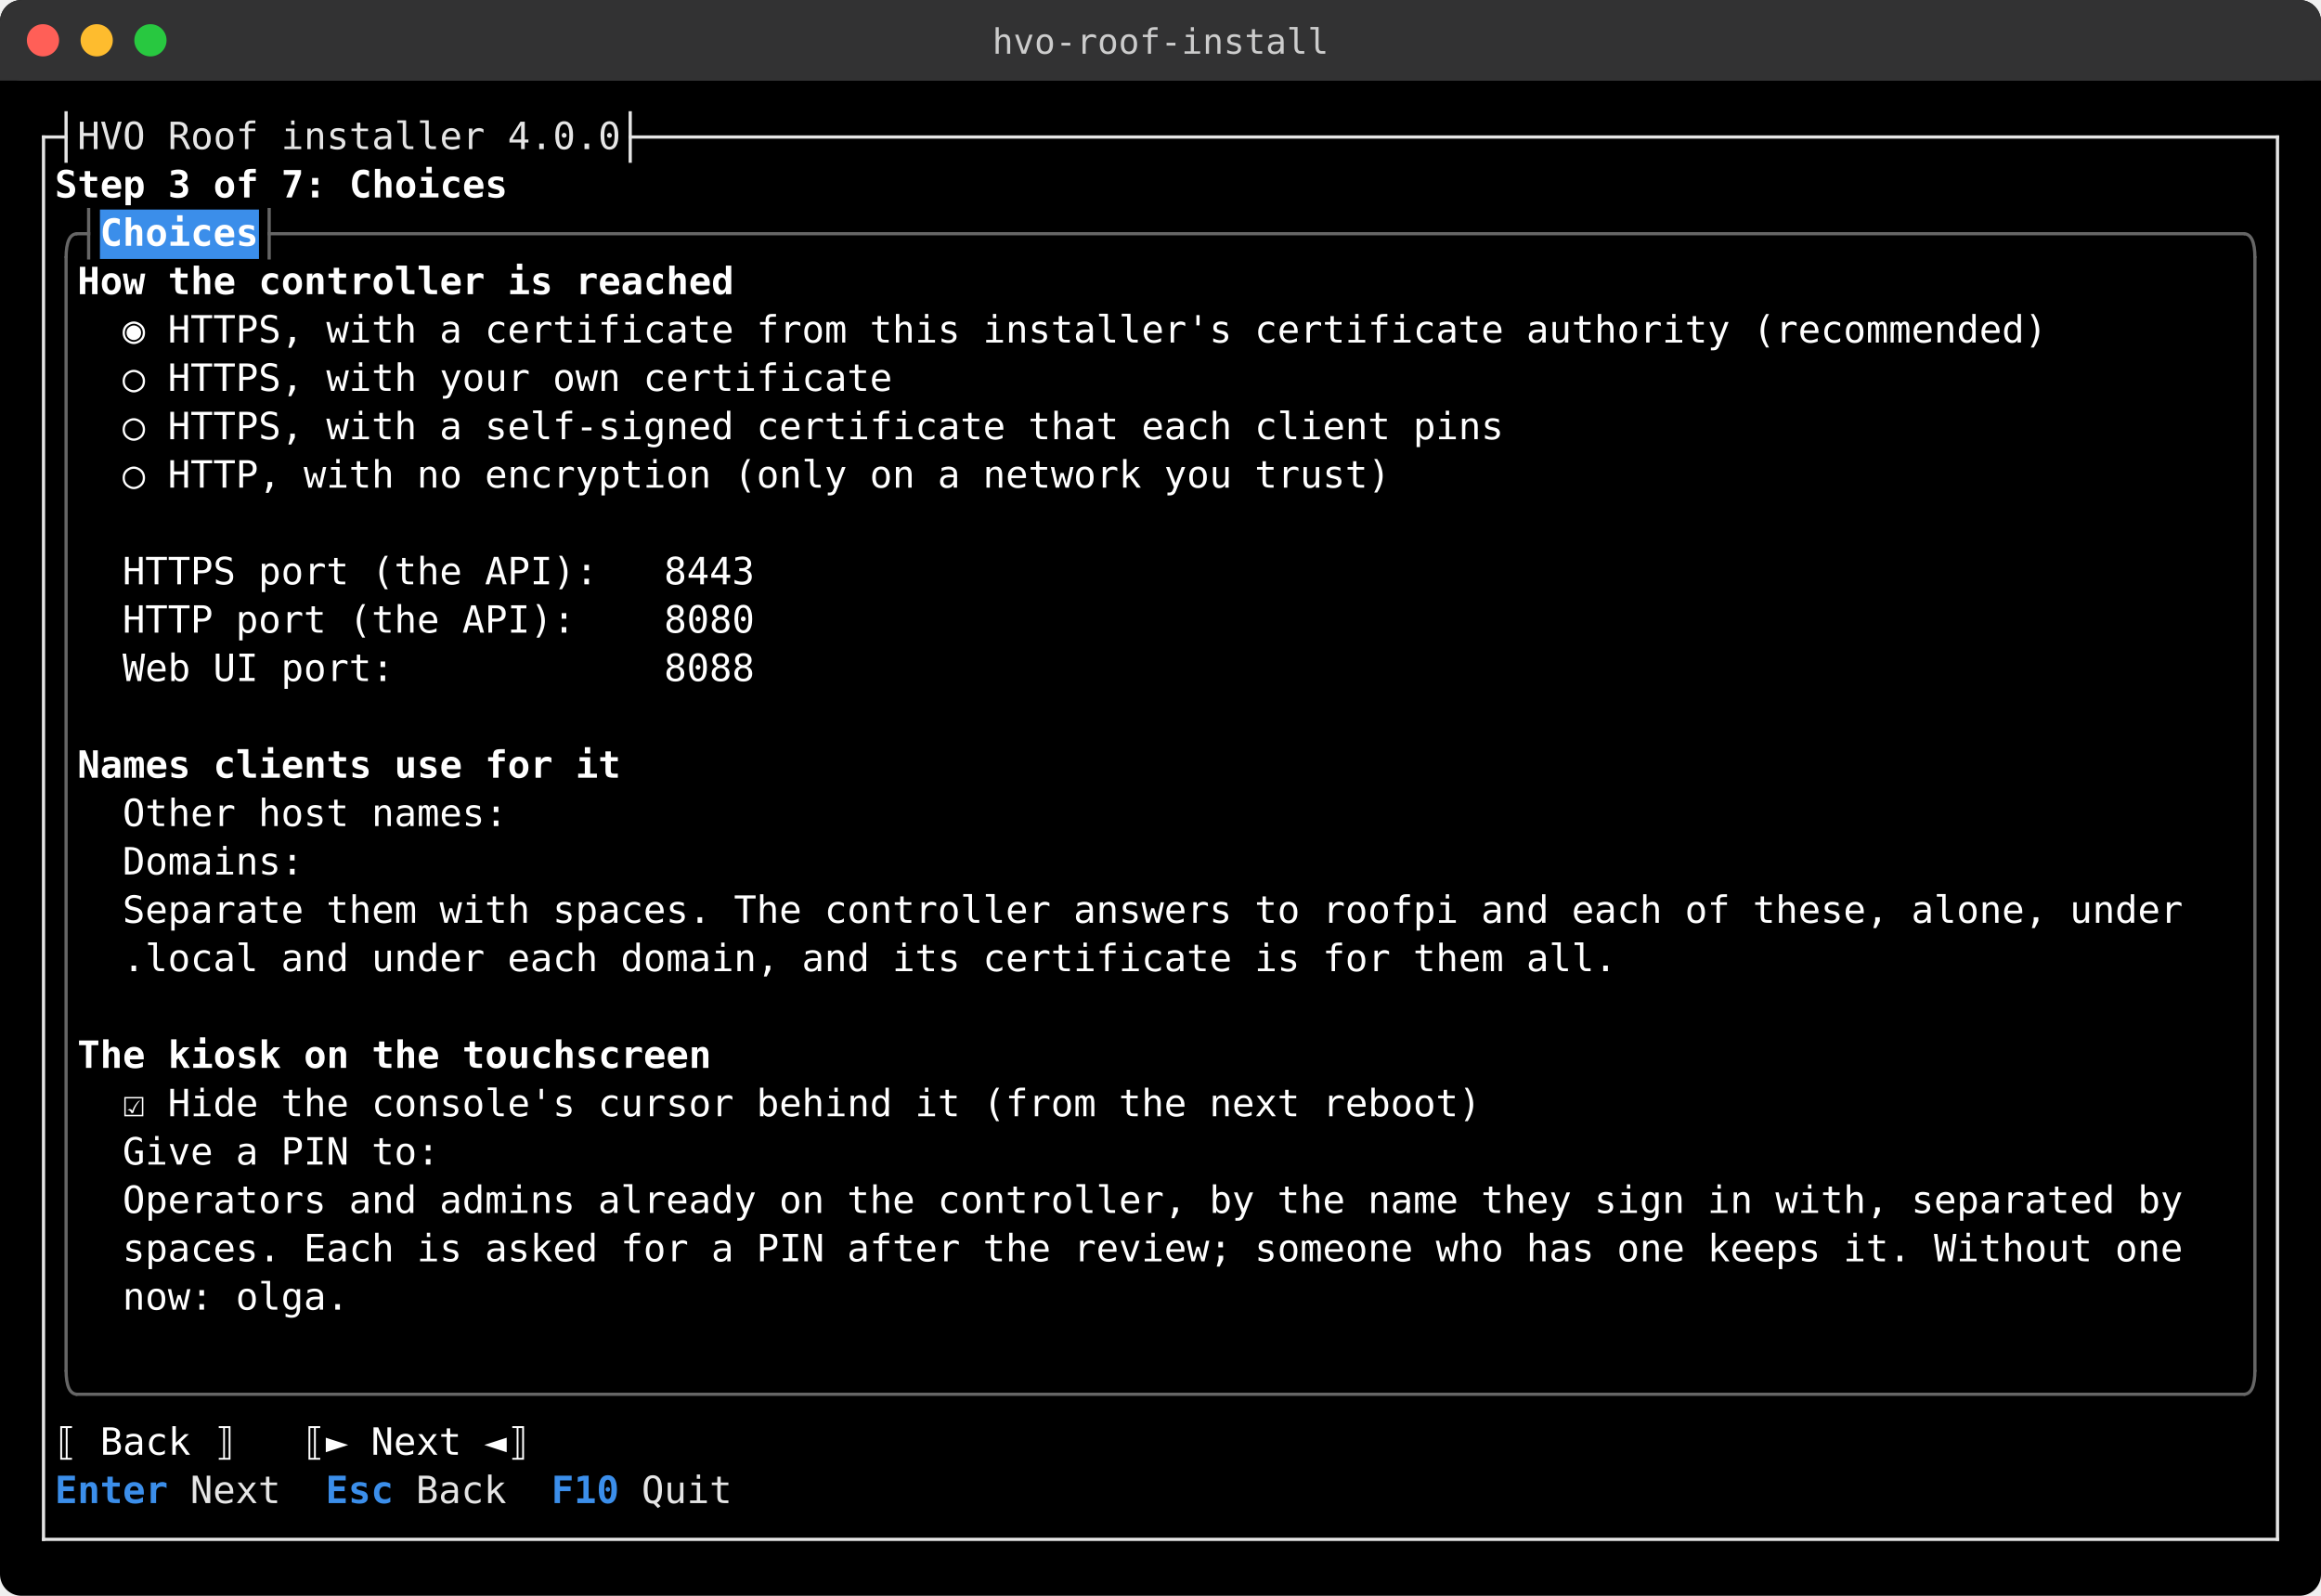
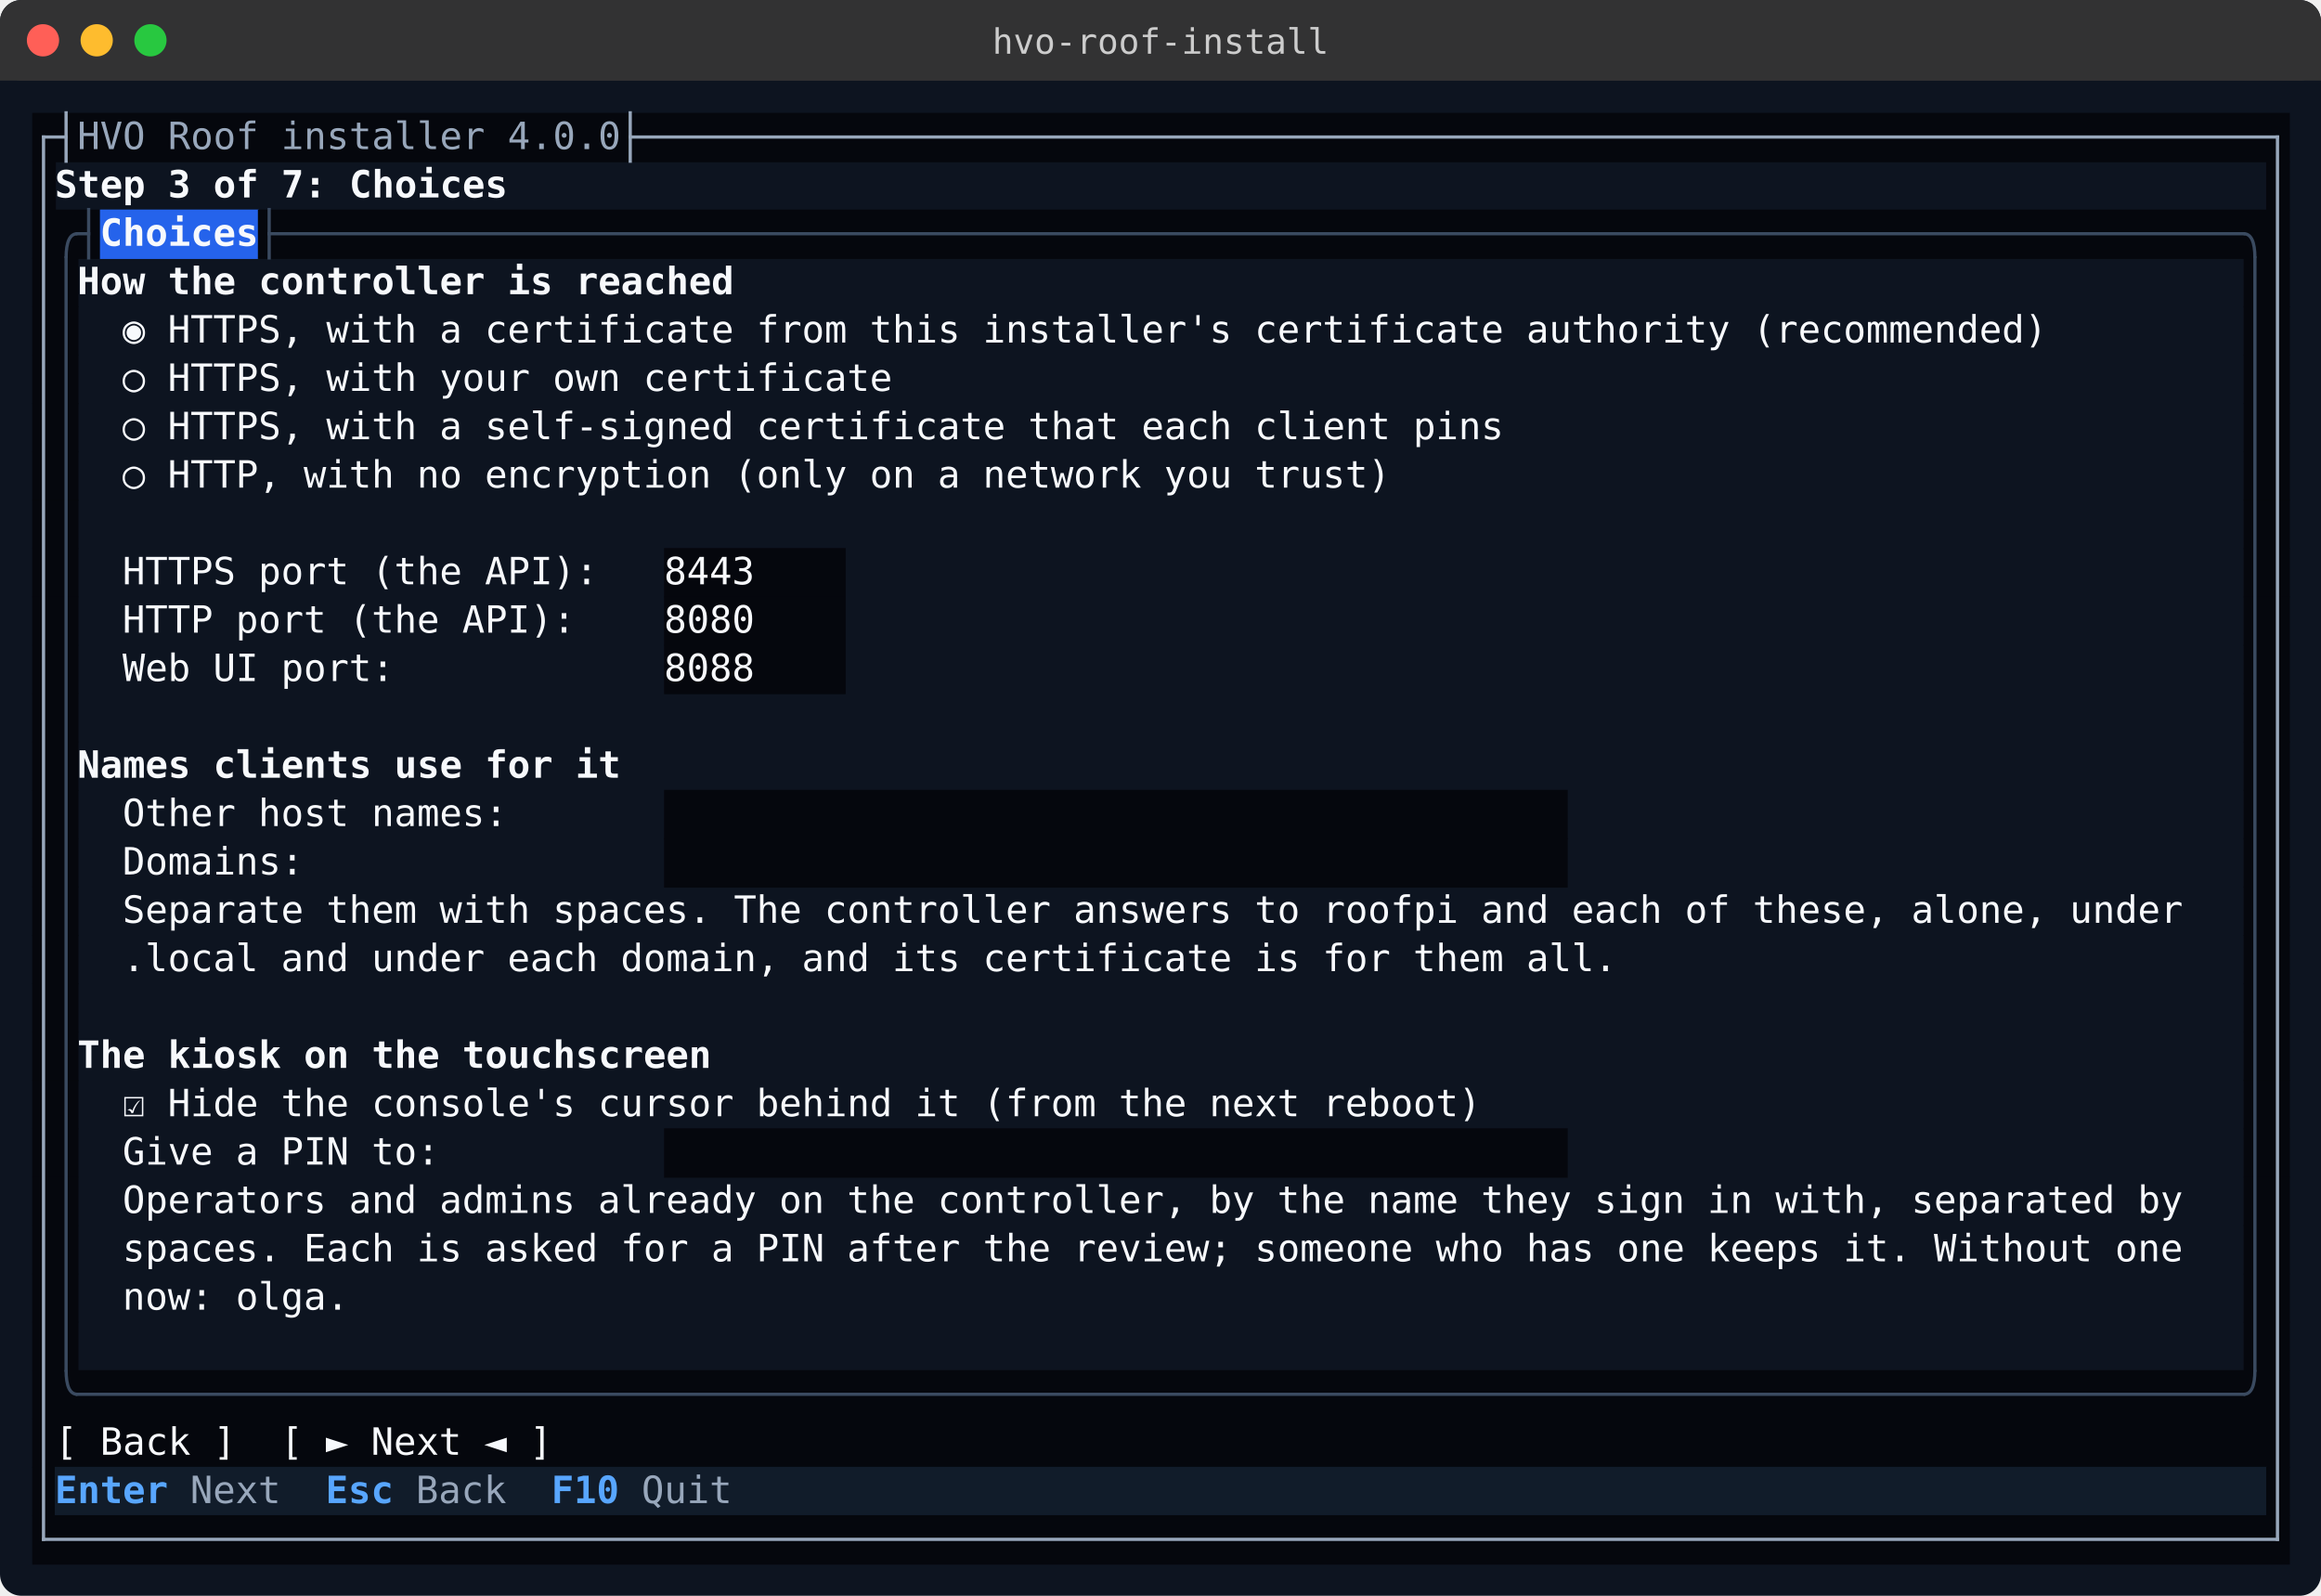
<svg xmlns="http://www.w3.org/2000/svg" width="864" height="594" viewBox="0 0 864.00 594.00" role="img" aria-label="hvo-roof-install">
  <g font-family="ui-monospace, SFMono-Regular, 'Cascadia Mono', 'DejaVu Sans Mono', Menlo, Consolas, 'Liberation Mono', monospace" font-size="14" xml:space="preserve" style="white-space: pre">
-     <rect x="0" y="0" width="864.00" height="594.00" rx="8" fill="#000000" />
+     <rect x="0" y="0" width="864.00" height="594.00" rx="8" fill="#0d1420" />
    <rect x="0" y="0" width="864.00" height="30" rx="8" fill="#323233" />
    <rect x="0" y="22" width="864.00" height="8" fill="#323233" />
    <circle cx="16" cy="15.0" r="6" fill="#ff5f57" />
    <circle cx="36" cy="15.0" r="6" fill="#febc2e" />
    <circle cx="56" cy="15.0" r="6" fill="#28c840" />
    <text x="432.00" y="20.0" fill="#cccccc" text-anchor="middle" font-size="13">hvo-roof-install</text>
-     <rect x="37.20" y="78" width="59.20" height="18.4" fill="#3b8eea" />
-     <rect x="87.60" y="537.00" width="4.50" height="9.30" fill="#000000" />
-     <rect x="196.80" y="537.00" width="4.50" height="9.30" fill="#000000" />
-     <line x1="16.20" y1="50.40" x2="16.20" y2="573.60" stroke="#e5e5e5" stroke-width="1.2" />
-     <line x1="15.60" y1="51.00" x2="25.20" y2="51.00" stroke="#e5e5e5" stroke-width="1.2" />
-     <line x1="234.00" y1="51.00" x2="848.40" y2="51.00" stroke="#e5e5e5" stroke-width="1.2" />
-     <line x1="24.60" y1="41.40" x2="24.60" y2="60.60" stroke="#e5e5e5" stroke-width="1.2" />
-     <line x1="234.60" y1="41.40" x2="234.60" y2="60.60" stroke="#e5e5e5" stroke-width="1.2" />
-     <line x1="847.80" y1="50.40" x2="847.80" y2="573.60" stroke="#e5e5e5" stroke-width="1.2" />
-     <line x1="33.00" y1="77.40" x2="33.00" y2="96.60" stroke="#666666" stroke-width="1.2" />
-     <line x1="28.20" y1="87.00" x2="33.60" y2="87.00" stroke="#666666" stroke-width="1.2" />
-     <line x1="99.60" y1="87.00" x2="835.80" y2="87.00" stroke="#666666" stroke-width="1.2" />
-     <line x1="100.20" y1="77.40" x2="100.20" y2="96.60" stroke="#666666" stroke-width="1.2" />
-     <line x1="24.60" y1="95.40" x2="24.60" y2="510.60" stroke="#666666" stroke-width="1.2" />
-     <line x1="839.40" y1="95.40" x2="839.40" y2="510.60" stroke="#666666" stroke-width="1.2" />
-     <line x1="28.20" y1="519.00" x2="835.80" y2="519.00" stroke="#666666" stroke-width="1.2" />
-     <line x1="15.60" y1="573.00" x2="848.40" y2="573.00" stroke="#e5e5e5" stroke-width="1.2" />
-     <path d="M28.80,87.00 Q24.60,87.00 24.60,96.00" fill="none" stroke="#666666" stroke-width="1.2" />
-     <path d="M835.20,87.00 Q839.40,87.00 839.40,96.00" fill="none" stroke="#666666" stroke-width="1.2" />
-     <path d="M24.60,510.00 Q24.60,519.00 28.80,519.00" fill="none" stroke="#666666" stroke-width="1.2" />
-     <path d="M839.40,510.00 Q839.40,519.00 835.20,519.00" fill="none" stroke="#666666" stroke-width="1.2" />
-     <text x="28.80" y="55.50" fill="#e5e5e5" textLength="201.60" lengthAdjust="spacingAndGlyphs">HVO Roof installer 4.0.0</text>
-     <text x="20.40" y="73.50" fill="#ffffff" textLength="168.00" lengthAdjust="spacingAndGlyphs" font-weight="bold">Step 3 of 7: Choices</text>
-     <text x="37.20" y="91.50" fill="#ffffff" textLength="58.80" lengthAdjust="spacingAndGlyphs" font-weight="bold">Choices</text>
-     <text x="28.80" y="109.50" fill="#ffffff" textLength="243.60" lengthAdjust="spacingAndGlyphs" font-weight="bold">How the controller is reached</text>
-     <text x="45.60" y="127.50" fill="#ffffff" textLength="714.00" lengthAdjust="spacingAndGlyphs">◉ HTTPS, with a certificate from this installer's certificate authority (recommended)</text>
-     <text x="45.60" y="145.50" fill="#ffffff" textLength="285.60" lengthAdjust="spacingAndGlyphs">○ HTTPS, with your own certificate</text>
-     <text x="45.60" y="163.50" fill="#ffffff" textLength="512.40" lengthAdjust="spacingAndGlyphs">○ HTTPS, with a self-signed certificate that each client pins</text>
-     <text x="45.60" y="181.50" fill="#ffffff" textLength="470.40" lengthAdjust="spacingAndGlyphs">○ HTTP, with no encryption (only on a network you trust)</text>
-     <text x="45.60" y="217.50" fill="#ffffff" textLength="176.40" lengthAdjust="spacingAndGlyphs">HTTPS port (the API):</text>
-     <text x="247.20" y="217.50" fill="#ffffff" textLength="33.60" lengthAdjust="spacingAndGlyphs">8443</text>
-     <text x="45.60" y="235.50" fill="#ffffff" textLength="168.00" lengthAdjust="spacingAndGlyphs">HTTP port (the API):</text>
-     <text x="247.20" y="235.50" fill="#ffffff" textLength="33.60" lengthAdjust="spacingAndGlyphs">8080</text>
-     <text x="45.60" y="253.50" fill="#ffffff" textLength="100.80" lengthAdjust="spacingAndGlyphs">Web UI port:</text>
-     <text x="247.20" y="253.50" fill="#ffffff" textLength="33.60" lengthAdjust="spacingAndGlyphs">8088</text>
-     <text x="28.80" y="289.50" fill="#ffffff" textLength="201.60" lengthAdjust="spacingAndGlyphs" font-weight="bold">Names clients use for it</text>
-     <text x="45.60" y="307.50" fill="#ffffff" textLength="142.80" lengthAdjust="spacingAndGlyphs">Other host names:</text>
-     <text x="45.60" y="325.50" fill="#ffffff" textLength="67.20" lengthAdjust="spacingAndGlyphs">Domains:</text>
-     <text x="45.60" y="343.50" fill="#ffffff" textLength="764.40" lengthAdjust="spacingAndGlyphs">Separate them with spaces. The controller answers to roofpi and each of these, alone, under</text>
-     <text x="45.60" y="361.50" fill="#ffffff" textLength="554.40" lengthAdjust="spacingAndGlyphs">.local and under each domain, and its certificate is for them all.</text>
-     <text x="28.80" y="397.50" fill="#ffffff" textLength="235.20" lengthAdjust="spacingAndGlyphs" font-weight="bold">The kiosk on the touchscreen</text>
-     <text x="45.60" y="415.50" fill="#ffffff" textLength="504.00" lengthAdjust="spacingAndGlyphs">☑ Hide the console's cursor behind it (from the next reboot)</text>
-     <text x="45.60" y="433.50" fill="#ffffff" textLength="117.60" lengthAdjust="spacingAndGlyphs">Give a PIN to:</text>
-     <text x="45.60" y="451.50" fill="#ffffff" textLength="764.40" lengthAdjust="spacingAndGlyphs">Operators and admins already on the controller, by the name they sign in with, separated by</text>
-     <text x="45.60" y="469.50" fill="#ffffff" textLength="764.40" lengthAdjust="spacingAndGlyphs">spaces. Each is asked for a PIN after the review; someone who has one keeps it. Without one</text>
-     <text x="45.60" y="487.50" fill="#ffffff" textLength="84.00" lengthAdjust="spacingAndGlyphs">now: olga.</text>
-     <text x="20.40" y="541.50" fill="#ffffff" textLength="67.20" lengthAdjust="spacingAndGlyphs">⟦ Back ⟧</text>
-     <text x="112.80" y="541.50" fill="#ffffff" textLength="84.00" lengthAdjust="spacingAndGlyphs">⟦► Next ◄⟧</text>
-     <text x="20.40" y="559.50" fill="#3b8eea" textLength="42.00" lengthAdjust="spacingAndGlyphs" font-weight="bold">Enter</text>
-     <text x="70.80" y="559.50" fill="#e5e5e5" textLength="33.60" lengthAdjust="spacingAndGlyphs">Next</text>
-     <text x="121.20" y="559.50" fill="#3b8eea" textLength="25.20" lengthAdjust="spacingAndGlyphs" font-weight="bold">Esc</text>
-     <text x="154.80" y="559.50" fill="#e5e5e5" textLength="33.60" lengthAdjust="spacingAndGlyphs">Back</text>
-     <text x="205.20" y="559.50" fill="#3b8eea" textLength="25.20" lengthAdjust="spacingAndGlyphs" font-weight="bold">F10</text>
-     <text x="238.80" y="559.50" fill="#e5e5e5" textLength="33.60" lengthAdjust="spacingAndGlyphs">Quit</text>
+     <rect x="12.00" y="42" width="840.40" height="18.4" fill="#05070d" />
+     <rect x="12.00" y="60" width="8.80" height="18.4" fill="#05070d" />
+     <rect x="843.60" y="60" width="8.80" height="18.4" fill="#05070d" />
+     <rect x="12.00" y="78" width="25.60" height="18.4" fill="#05070d" />
+     <rect x="37.20" y="78" width="59.20" height="18.4" fill="#2563eb" />
+     <rect x="96.00" y="78" width="756.40" height="18.4" fill="#05070d" />
+     <rect x="12.00" y="96" width="17.20" height="18.4" fill="#05070d" />
+     <rect x="835.20" y="96" width="17.20" height="18.4" fill="#05070d" />
+     <rect x="12.00" y="114" width="17.20" height="18.4" fill="#05070d" />
+     <rect x="835.20" y="114" width="17.20" height="18.4" fill="#05070d" />
+     <rect x="12.00" y="132" width="17.20" height="18.4" fill="#05070d" />
+     <rect x="835.20" y="132" width="17.20" height="18.4" fill="#05070d" />
+     <rect x="12.00" y="150" width="17.20" height="18.4" fill="#05070d" />
+     <rect x="835.20" y="150" width="17.20" height="18.4" fill="#05070d" />
+     <rect x="12.00" y="168" width="17.20" height="18.4" fill="#05070d" />
+     <rect x="835.20" y="168" width="17.20" height="18.4" fill="#05070d" />
+     <rect x="12.00" y="186" width="17.20" height="18.4" fill="#05070d" />
+     <rect x="835.20" y="186" width="17.20" height="18.4" fill="#05070d" />
+     <rect x="12.00" y="204" width="17.20" height="18.4" fill="#05070d" />
+     <rect x="247.20" y="204" width="67.60" height="18.4" fill="#05070d" />
+     <rect x="835.20" y="204" width="17.20" height="18.4" fill="#05070d" />
+     <rect x="12.00" y="222" width="17.20" height="18.4" fill="#05070d" />
+     <rect x="247.20" y="222" width="67.60" height="18.4" fill="#05070d" />
+     <rect x="835.20" y="222" width="17.20" height="18.4" fill="#05070d" />
+     <rect x="12.00" y="240" width="17.20" height="18.4" fill="#05070d" />
+     <rect x="247.20" y="240" width="67.60" height="18.4" fill="#05070d" />
+     <rect x="835.20" y="240" width="17.20" height="18.4" fill="#05070d" />
+     <rect x="12.00" y="258" width="17.20" height="18.4" fill="#05070d" />
+     <rect x="835.20" y="258" width="17.20" height="18.4" fill="#05070d" />
+     <rect x="12.00" y="276" width="17.20" height="18.4" fill="#05070d" />
+     <rect x="835.20" y="276" width="17.20" height="18.4" fill="#05070d" />
+     <rect x="12.00" y="294" width="17.20" height="18.4" fill="#05070d" />
+     <rect x="247.20" y="294" width="336.40" height="18.4" fill="#05070d" />
+     <rect x="835.20" y="294" width="17.20" height="18.4" fill="#05070d" />
+     <rect x="12.00" y="312" width="17.20" height="18.4" fill="#05070d" />
+     <rect x="247.20" y="312" width="336.40" height="18.4" fill="#05070d" />
+     <rect x="835.20" y="312" width="17.20" height="18.4" fill="#05070d" />
+     <rect x="12.00" y="330" width="17.20" height="18.4" fill="#05070d" />
+     <rect x="835.20" y="330" width="17.20" height="18.4" fill="#05070d" />
+     <rect x="12.00" y="348" width="17.20" height="18.4" fill="#05070d" />
+     <rect x="835.20" y="348" width="17.20" height="18.4" fill="#05070d" />
+     <rect x="12.00" y="366" width="17.20" height="18.4" fill="#05070d" />
+     <rect x="835.20" y="366" width="17.20" height="18.4" fill="#05070d" />
+     <rect x="12.00" y="384" width="17.20" height="18.4" fill="#05070d" />
+     <rect x="835.20" y="384" width="17.20" height="18.4" fill="#05070d" />
+     <rect x="12.00" y="402" width="17.20" height="18.4" fill="#05070d" />
+     <rect x="835.20" y="402" width="17.20" height="18.4" fill="#05070d" />
+     <rect x="12.00" y="420" width="17.20" height="18.4" fill="#05070d" />
+     <rect x="247.20" y="420" width="336.40" height="18.4" fill="#05070d" />
+     <rect x="835.20" y="420" width="17.20" height="18.4" fill="#05070d" />
+     <rect x="12.00" y="438" width="17.20" height="18.4" fill="#05070d" />
+     <rect x="835.20" y="438" width="17.20" height="18.4" fill="#05070d" />
+     <rect x="12.00" y="456" width="17.20" height="18.4" fill="#05070d" />
+     <rect x="835.20" y="456" width="17.20" height="18.4" fill="#05070d" />
+     <rect x="12.00" y="474" width="17.20" height="18.4" fill="#05070d" />
+     <rect x="835.20" y="474" width="17.20" height="18.4" fill="#05070d" />
+     <rect x="12.00" y="492" width="17.20" height="18.4" fill="#05070d" />
+     <rect x="835.20" y="492" width="17.20" height="18.4" fill="#05070d" />
+     <rect x="12.00" y="510" width="840.40" height="18.4" fill="#05070d" />
+     <rect x="12.00" y="528" width="840.40" height="18.4" fill="#05070d" />
+     <rect x="12.00" y="546" width="8.80" height="18.4" fill="#05070d" />
+     <rect x="20.40" y="546" width="823.60" height="18.4" fill="#111c2a" />
+     <rect x="843.60" y="546" width="8.80" height="18.4" fill="#05070d" />
+     <rect x="12.00" y="564" width="840.40" height="18.4" fill="#05070d" />
+     <line x1="16.20" y1="50.40" x2="16.20" y2="573.60" stroke="#98a7bb" stroke-width="1.2" />
+     <line x1="15.60" y1="51.00" x2="25.20" y2="51.00" stroke="#98a7bb" stroke-width="1.2" />
+     <line x1="234.00" y1="51.00" x2="848.40" y2="51.00" stroke="#98a7bb" stroke-width="1.2" />
+     <line x1="24.60" y1="41.40" x2="24.60" y2="60.60" stroke="#98a7bb" stroke-width="1.2" />
+     <line x1="234.60" y1="41.40" x2="234.60" y2="60.60" stroke="#98a7bb" stroke-width="1.2" />
+     <line x1="847.80" y1="50.40" x2="847.80" y2="573.60" stroke="#98a7bb" stroke-width="1.2" />
+     <line x1="33.00" y1="77.40" x2="33.00" y2="96.60" stroke="#3a4a60" stroke-width="1.2" />
+     <line x1="28.20" y1="87.00" x2="33.60" y2="87.00" stroke="#3a4a60" stroke-width="1.2" />
+     <line x1="99.60" y1="87.00" x2="835.80" y2="87.00" stroke="#3a4a60" stroke-width="1.2" />
+     <line x1="100.20" y1="77.40" x2="100.20" y2="96.60" stroke="#3a4a60" stroke-width="1.2" />
+     <line x1="24.60" y1="95.40" x2="24.60" y2="510.60" stroke="#3a4a60" stroke-width="1.2" />
+     <line x1="839.40" y1="95.40" x2="839.40" y2="510.60" stroke="#3a4a60" stroke-width="1.2" />
+     <line x1="28.20" y1="519.00" x2="835.80" y2="519.00" stroke="#3a4a60" stroke-width="1.2" />
+     <line x1="15.60" y1="573.00" x2="848.40" y2="573.00" stroke="#98a7bb" stroke-width="1.2" />
+     <path d="M28.80,87.00 Q24.60,87.00 24.60,96.00" fill="none" stroke="#3a4a60" stroke-width="1.2" />
+     <path d="M835.20,87.00 Q839.40,87.00 839.40,96.00" fill="none" stroke="#3a4a60" stroke-width="1.2" />
+     <path d="M24.60,510.00 Q24.60,519.00 28.80,519.00" fill="none" stroke="#3a4a60" stroke-width="1.2" />
+     <path d="M839.40,510.00 Q839.40,519.00 835.20,519.00" fill="none" stroke="#3a4a60" stroke-width="1.2" />
+     <text x="28.80" y="55.50" fill="#98a7bb" textLength="201.60" lengthAdjust="spacingAndGlyphs">HVO Roof installer 4.0.0</text>
+     <text x="20.40" y="73.50" fill="#f7f9fc" textLength="168.00" lengthAdjust="spacingAndGlyphs" font-weight="bold">Step 3 of 7: Choices</text>
+     <text x="37.20" y="91.50" fill="#f7f9fc" textLength="58.80" lengthAdjust="spacingAndGlyphs" font-weight="bold">Choices</text>
+     <text x="28.80" y="109.50" fill="#f7f9fc" textLength="243.60" lengthAdjust="spacingAndGlyphs" font-weight="bold">How the controller is reached</text>
+     <text x="45.60" y="127.50" fill="#f7f9fc" textLength="714.00" lengthAdjust="spacingAndGlyphs">◉ HTTPS, with a certificate from this installer's certificate authority (recommended)</text>
+     <text x="45.60" y="145.50" fill="#f7f9fc" textLength="285.60" lengthAdjust="spacingAndGlyphs">○ HTTPS, with your own certificate</text>
+     <text x="45.60" y="163.50" fill="#f7f9fc" textLength="512.40" lengthAdjust="spacingAndGlyphs">○ HTTPS, with a self-signed certificate that each client pins</text>
+     <text x="45.60" y="181.50" fill="#f7f9fc" textLength="470.40" lengthAdjust="spacingAndGlyphs">○ HTTP, with no encryption (only on a network you trust)</text>
+     <text x="45.60" y="217.50" fill="#f7f9fc" textLength="176.40" lengthAdjust="spacingAndGlyphs">HTTPS port (the API):</text>
+     <text x="247.20" y="217.50" fill="#f7f9fc" textLength="33.60" lengthAdjust="spacingAndGlyphs">8443</text>
+     <text x="45.60" y="235.50" fill="#f7f9fc" textLength="168.00" lengthAdjust="spacingAndGlyphs">HTTP port (the API):</text>
+     <text x="247.20" y="235.50" fill="#f7f9fc" textLength="33.60" lengthAdjust="spacingAndGlyphs">8080</text>
+     <text x="45.60" y="253.50" fill="#f7f9fc" textLength="100.80" lengthAdjust="spacingAndGlyphs">Web UI port:</text>
+     <text x="247.20" y="253.50" fill="#f7f9fc" textLength="33.60" lengthAdjust="spacingAndGlyphs">8088</text>
+     <text x="28.80" y="289.50" fill="#f7f9fc" textLength="201.60" lengthAdjust="spacingAndGlyphs" font-weight="bold">Names clients use for it</text>
+     <text x="45.60" y="307.50" fill="#f7f9fc" textLength="142.80" lengthAdjust="spacingAndGlyphs">Other host names:</text>
+     <text x="45.60" y="325.50" fill="#f7f9fc" textLength="67.20" lengthAdjust="spacingAndGlyphs">Domains:</text>
+     <text x="45.60" y="343.50" fill="#f7f9fc" textLength="764.40" lengthAdjust="spacingAndGlyphs">Separate them with spaces. The controller answers to roofpi and each of these, alone, under</text>
+     <text x="45.60" y="361.50" fill="#f7f9fc" textLength="554.40" lengthAdjust="spacingAndGlyphs">.local and under each domain, and its certificate is for them all.</text>
+     <text x="28.80" y="397.50" fill="#f7f9fc" textLength="235.20" lengthAdjust="spacingAndGlyphs" font-weight="bold">The kiosk on the touchscreen</text>
+     <text x="45.60" y="415.50" fill="#f7f9fc" textLength="504.00" lengthAdjust="spacingAndGlyphs">☑ Hide the console's cursor behind it (from the next reboot)</text>
+     <text x="45.60" y="433.50" fill="#f7f9fc" textLength="117.60" lengthAdjust="spacingAndGlyphs">Give a PIN to:</text>
+     <text x="45.60" y="451.50" fill="#f7f9fc" textLength="764.40" lengthAdjust="spacingAndGlyphs">Operators and admins already on the controller, by the name they sign in with, separated by</text>
+     <text x="45.60" y="469.50" fill="#f7f9fc" textLength="764.40" lengthAdjust="spacingAndGlyphs">spaces. Each is asked for a PIN after the review; someone who has one keeps it. Without one</text>
+     <text x="45.60" y="487.50" fill="#f7f9fc" textLength="84.00" lengthAdjust="spacingAndGlyphs">now: olga.</text>
+     <text x="20.40" y="541.50" fill="#f7f9fc" textLength="67.20" lengthAdjust="spacingAndGlyphs">[ Back ]</text>
+     <text x="104.40" y="541.50" fill="#f7f9fc" textLength="100.80" lengthAdjust="spacingAndGlyphs">[ ► Next ◄ ]</text>
+     <text x="20.40" y="559.50" fill="#58a6ff" textLength="42.00" lengthAdjust="spacingAndGlyphs" font-weight="bold">Enter</text>
+     <text x="70.80" y="559.50" fill="#98a7bb" textLength="33.60" lengthAdjust="spacingAndGlyphs">Next</text>
+     <text x="121.20" y="559.50" fill="#58a6ff" textLength="25.20" lengthAdjust="spacingAndGlyphs" font-weight="bold">Esc</text>
+     <text x="154.80" y="559.50" fill="#98a7bb" textLength="33.60" lengthAdjust="spacingAndGlyphs">Back</text>
+     <text x="205.20" y="559.50" fill="#58a6ff" textLength="25.20" lengthAdjust="spacingAndGlyphs" font-weight="bold">F10</text>
+     <text x="238.80" y="559.50" fill="#98a7bb" textLength="33.60" lengthAdjust="spacingAndGlyphs">Quit</text>
  </g>
</svg>
